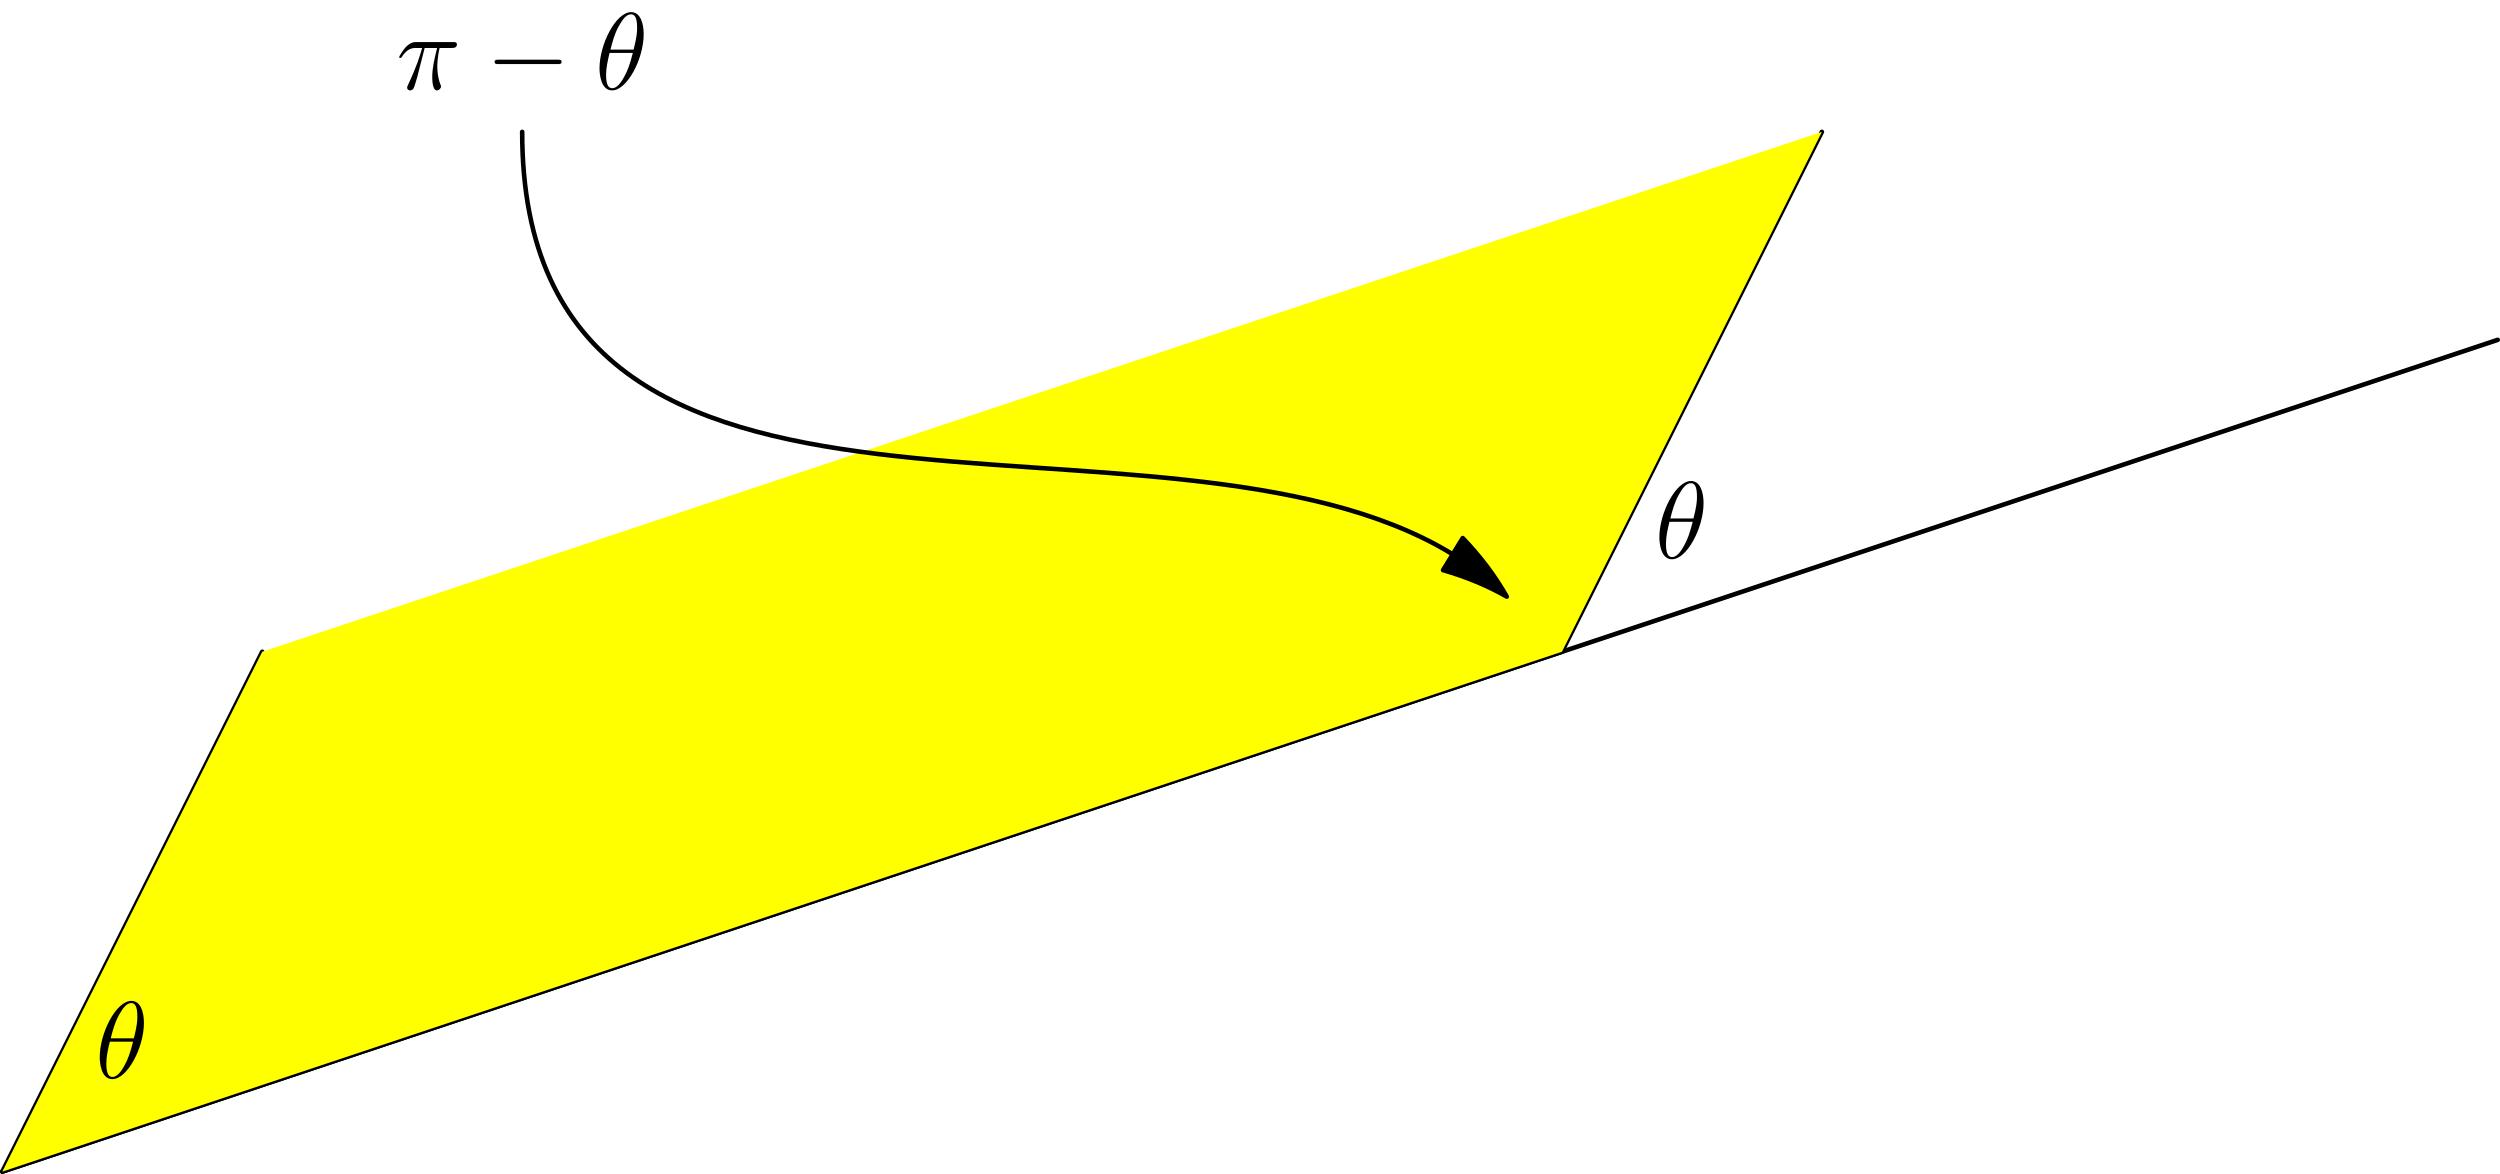
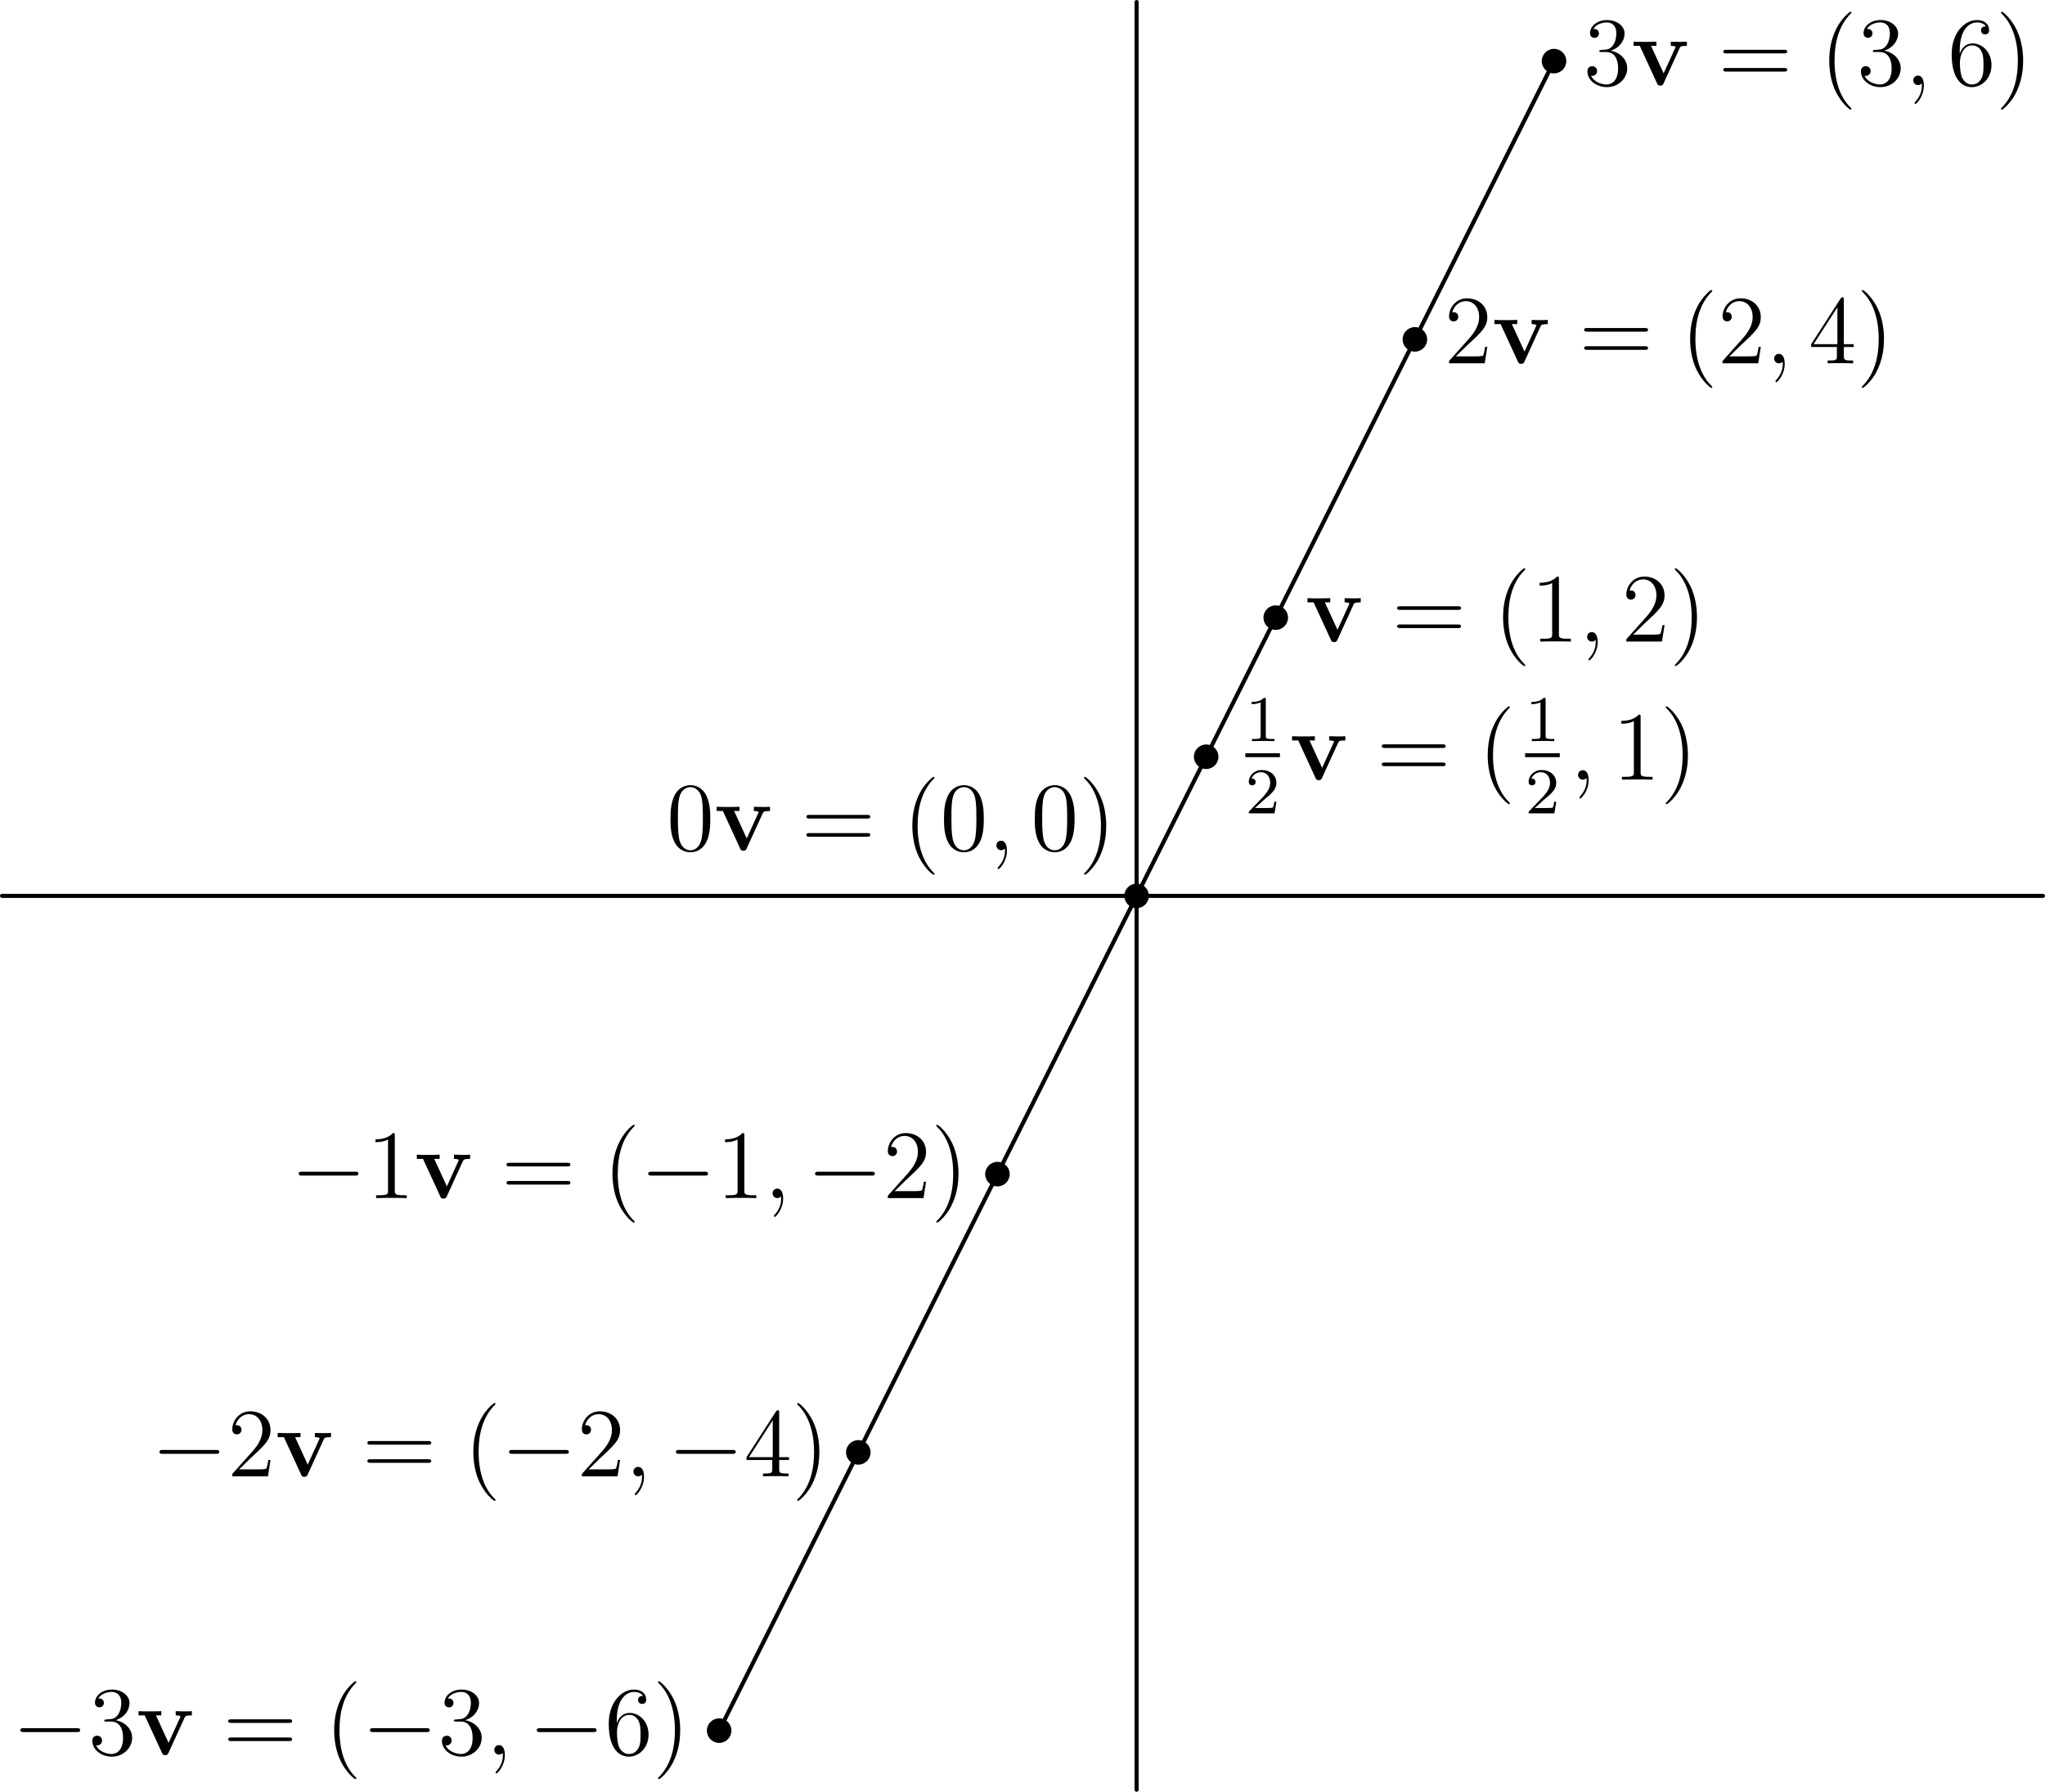
- <svg xmlns="http://www.w3.org/2000/svg" xmlns:xlink="http://www.w3.org/1999/xlink" version="1.1" width="272.626pt" height="128.017pt" viewBox="56.409 53.858 272.626 128.017">
+ <svg xmlns="http://www.w3.org/2000/svg" xmlns:xlink="http://www.w3.org/1999/xlink" version="1.1" width="250pt" height="219.07pt" viewBox="56.409 53.858 250 219.07">
  <defs>
-     <path id="g0-0" d="M7.878-2.75C8.082-2.75 8.297-2.75 8.297-2.989S8.082-3.228 7.878-3.228H1.411C1.207-3.228 .992-3.228 .992-2.989S1.207-2.75 1.411-2.75H7.878Z" />
-     <path id="g1-18" d="M5.296-6.013C5.296-7.233 4.914-8.416 3.933-8.416C2.26-8.416 .478-4.914 .478-2.283C.478-1.733 .598 .12 1.853 .12C3.479 .12 5.296-3.3 5.296-6.013ZM1.674-4.328C1.853-5.033 2.104-6.037 2.582-6.886C2.977-7.603 3.395-8.177 3.921-8.177C4.316-8.177 4.579-7.843 4.579-6.695C4.579-6.265 4.543-5.667 4.196-4.328H1.674ZM4.113-3.969C3.814-2.798 3.563-2.044 3.132-1.291C2.786-.681 2.367-.12 1.865-.12C1.494-.12 1.196-.406 1.196-1.59C1.196-2.367 1.387-3.18 1.578-3.969H4.113Z" />
-     <path id="g1-25" d="M3.096-4.507H4.447C4.125-3.168 3.921-2.295 3.921-1.339C3.921-1.172 3.921 .12 4.411 .12C4.663 .12 4.878-.108 4.878-.311C4.878-.371 4.878-.395 4.794-.574C4.471-1.399 4.471-2.427 4.471-2.511C4.471-2.582 4.471-3.431 4.722-4.507H6.061C6.217-4.507 6.611-4.507 6.611-4.89C6.611-5.153 6.384-5.153 6.169-5.153H2.236C1.961-5.153 1.554-5.153 1.004-4.567C.693-4.22 .311-3.587 .311-3.515S.371-3.419 .442-3.419C.526-3.419 .538-3.455 .598-3.527C1.219-4.507 1.841-4.507 2.14-4.507H2.821C2.558-3.61 2.26-2.57 1.279-.478C1.184-.287 1.184-.263 1.184-.191C1.184 .06 1.399 .12 1.506 .12C1.853 .12 1.949-.191 2.092-.693C2.283-1.303 2.283-1.327 2.403-1.805L3.096-4.507Z" />
+     <path id="g1-0" d="M7.878-2.75C8.082-2.75 8.297-2.75 8.297-2.989S8.082-3.228 7.878-3.228H1.411C1.207-3.228 .992-3.228 .992-2.989S1.207-2.75 1.411-2.75H7.878Z" />
+     <path id="g3-49" d="M2.503-5.077C2.503-5.292 2.487-5.3 2.271-5.3C1.945-4.981 1.522-4.79 .765-4.79V-4.527C.98-4.527 1.411-4.527 1.873-4.742V-.654C1.873-.359 1.849-.263 1.092-.263H.813V0C1.14-.024 1.825-.024 2.184-.024S3.236-.024 3.563 0V-.263H3.284C2.527-.263 2.503-.359 2.503-.654V-5.077Z" />
+     <path id="g3-50" d="M2.248-1.626C2.375-1.745 2.71-2.008 2.837-2.12C3.332-2.574 3.802-3.013 3.802-3.738C3.802-4.686 3.005-5.3 2.008-5.3C1.052-5.3 .422-4.575 .422-3.866C.422-3.475 .733-3.419 .845-3.419C1.012-3.419 1.259-3.539 1.259-3.842C1.259-4.256 .861-4.256 .765-4.256C.996-4.838 1.53-5.037 1.921-5.037C2.662-5.037 3.045-4.407 3.045-3.738C3.045-2.909 2.463-2.303 1.522-1.339L.518-.303C.422-.215 .422-.199 .422 0H3.571L3.802-1.427H3.555C3.531-1.267 3.467-.869 3.371-.717C3.324-.654 2.718-.654 2.59-.654H1.172L2.248-1.626Z" />
+     <path id="g2-59" d="M2.331 .048C2.331-.646 2.104-1.16 1.614-1.16C1.231-1.16 1.04-.849 1.04-.586S1.219 0 1.626 0C1.781 0 1.913-.048 2.02-.155C2.044-.179 2.056-.179 2.068-.179C2.092-.179 2.092-.012 2.092 .048C2.092 .442 2.02 1.219 1.327 1.997C1.196 2.14 1.196 2.164 1.196 2.188C1.196 2.248 1.255 2.307 1.315 2.307C1.411 2.307 2.331 1.423 2.331 .048Z" />
+     <path id="g4-40" d="M3.885 2.905C3.885 2.869 3.885 2.845 3.682 2.642C2.487 1.435 1.817-.538 1.817-2.977C1.817-5.296 2.379-7.293 3.766-8.703C3.885-8.811 3.885-8.835 3.885-8.871C3.885-8.942 3.826-8.966 3.778-8.966C3.622-8.966 2.642-8.106 2.056-6.934C1.447-5.727 1.172-4.447 1.172-2.977C1.172-1.913 1.339-.49 1.961 .789C2.666 2.224 3.646 3.001 3.778 3.001C3.826 3.001 3.885 2.977 3.885 2.905Z" />
+     <path id="g4-41" d="M3.371-2.977C3.371-3.885 3.252-5.368 2.582-6.755C1.877-8.189 .897-8.966 .765-8.966C.717-8.966 .658-8.942 .658-8.871C.658-8.835 .658-8.811 .861-8.608C2.056-7.4 2.726-5.428 2.726-2.989C2.726-.669 2.164 1.327 .777 2.738C.658 2.845 .658 2.869 .658 2.905C.658 2.977 .717 3.001 .765 3.001C.921 3.001 1.901 2.14 2.487 .968C3.096-.251 3.371-1.542 3.371-2.977Z" />
+     <path id="g4-48" d="M5.356-3.826C5.356-4.818 5.296-5.786 4.866-6.695C4.376-7.687 3.515-7.95 2.929-7.95C2.236-7.95 1.387-7.603 .944-6.611C.61-5.858 .49-5.117 .49-3.826C.49-2.666 .574-1.793 1.004-.944C1.47-.036 2.295 .251 2.917 .251C3.957 .251 4.555-.371 4.902-1.064C5.332-1.961 5.356-3.132 5.356-3.826ZM2.917 .012C2.534 .012 1.757-.203 1.53-1.506C1.399-2.224 1.399-3.132 1.399-3.969C1.399-4.949 1.399-5.834 1.59-6.539C1.793-7.34 2.403-7.711 2.917-7.711C3.371-7.711 4.065-7.436 4.292-6.408C4.447-5.727 4.447-4.782 4.447-3.969C4.447-3.168 4.447-2.26 4.316-1.53C4.089-.215 3.335 .012 2.917 .012Z" />
+     <path id="g4-49" d="M3.443-7.663C3.443-7.938 3.443-7.95 3.204-7.95C2.917-7.627 2.319-7.185 1.088-7.185V-6.838C1.363-6.838 1.961-6.838 2.618-7.149V-.921C2.618-.49 2.582-.347 1.53-.347H1.16V0C1.482-.024 2.642-.024 3.037-.024S4.579-.024 4.902 0V-.347H4.531C3.479-.347 3.443-.49 3.443-.921V-7.663Z" />
+     <path id="g4-50" d="M5.26-2.008H4.997C4.961-1.805 4.866-1.148 4.746-.956C4.663-.849 3.981-.849 3.622-.849H1.411C1.733-1.124 2.463-1.889 2.774-2.176C4.591-3.85 5.26-4.471 5.26-5.655C5.26-7.03 4.172-7.95 2.786-7.95S.586-6.767 .586-5.738C.586-5.129 1.112-5.129 1.148-5.129C1.399-5.129 1.71-5.308 1.71-5.691C1.71-6.025 1.482-6.253 1.148-6.253C1.04-6.253 1.016-6.253 .98-6.241C1.207-7.054 1.853-7.603 2.63-7.603C3.646-7.603 4.268-6.755 4.268-5.655C4.268-4.639 3.682-3.754 3.001-2.989L.586-.287V0H4.949L5.26-2.008Z" />
+     <path id="g4-51" d="M2.2-4.292C1.997-4.28 1.949-4.268 1.949-4.16C1.949-4.041 2.008-4.041 2.224-4.041H2.774C3.79-4.041 4.244-3.204 4.244-2.056C4.244-.49 3.431-.072 2.845-.072C2.271-.072 1.291-.347 .944-1.136C1.327-1.076 1.674-1.291 1.674-1.722C1.674-2.068 1.423-2.307 1.088-2.307C.801-2.307 .49-2.14 .49-1.686C.49-.622 1.554 .251 2.881 .251C4.304 .251 5.356-.837 5.356-2.044C5.356-3.144 4.471-4.005 3.324-4.208C4.364-4.507 5.033-5.38 5.033-6.312C5.033-7.257 4.053-7.95 2.893-7.95C1.698-7.95 .813-7.221 .813-6.348C.813-5.87 1.184-5.774 1.363-5.774C1.614-5.774 1.901-5.954 1.901-6.312C1.901-6.695 1.614-6.862 1.351-6.862C1.279-6.862 1.255-6.862 1.219-6.85C1.674-7.663 2.798-7.663 2.857-7.663C3.252-7.663 4.029-7.484 4.029-6.312C4.029-6.085 3.993-5.416 3.646-4.902C3.288-4.376 2.881-4.34 2.558-4.328L2.2-4.292Z" />
+     <path id="g4-52" d="M4.316-7.783C4.316-8.01 4.316-8.07 4.148-8.07C4.053-8.07 4.017-8.07 3.921-7.926L.323-2.343V-1.997H3.467V-.909C3.467-.466 3.443-.347 2.57-.347H2.331V0C2.606-.024 3.551-.024 3.885-.024S5.177-.024 5.452 0V-.347H5.212C4.352-.347 4.316-.466 4.316-.909V-1.997H5.523V-2.343H4.316V-7.783ZM3.527-6.85V-2.343H.622L3.527-6.85Z" />
+     <path id="g4-54" d="M1.47-4.16C1.47-7.185 2.941-7.663 3.587-7.663C4.017-7.663 4.447-7.532 4.674-7.173C4.531-7.173 4.077-7.173 4.077-6.683C4.077-6.42 4.256-6.193 4.567-6.193C4.866-6.193 5.069-6.372 5.069-6.719C5.069-7.34 4.615-7.95 3.575-7.95C2.068-7.95 .49-6.408 .49-3.778C.49-.49 1.925 .251 2.941 .251C4.244 .251 5.356-.885 5.356-2.439C5.356-4.029 4.244-5.093 3.049-5.093C1.985-5.093 1.59-4.172 1.47-3.838V-4.16ZM2.941-.072C2.188-.072 1.829-.741 1.722-.992C1.614-1.303 1.494-1.889 1.494-2.726C1.494-3.67 1.925-4.854 3.001-4.854C3.658-4.854 4.005-4.411 4.184-4.005C4.376-3.563 4.376-2.965 4.376-2.451C4.376-1.841 4.376-1.303 4.148-.849C3.85-.275 3.419-.072 2.941-.072Z" />
+     <path id="g4-61" d="M8.07-3.873C8.237-3.873 8.452-3.873 8.452-4.089C8.452-4.316 8.249-4.316 8.07-4.316H1.028C.861-4.316 .646-4.316 .646-4.101C.646-3.873 .849-3.873 1.028-3.873H8.07ZM8.07-1.65C8.237-1.65 8.452-1.65 8.452-1.865C8.452-2.092 8.249-2.092 8.07-2.092H1.028C.861-2.092 .646-2.092 .646-1.877C.646-1.65 .849-1.65 1.028-1.65H8.07Z" />
+     <path id="g0-118" d="M5.918-4.519C6.001-4.698 6.049-4.794 6.802-4.794V-5.308C6.372-5.284 6.348-5.284 5.858-5.284C5.535-5.284 5.511-5.284 4.83-5.308V-4.794C5.153-4.794 5.416-4.734 5.416-4.651C5.416-4.639 5.416-4.627 5.356-4.507L3.957-1.435L2.415-4.794H3.072V-5.308C2.798-5.284 1.961-5.284 1.638-5.284C1.291-5.284 .598-5.284 .287-5.308V-4.794H1.04L3.144-.227C3.252 0 3.276 .06 3.551 .06C3.742 .06 3.838 .036 3.945-.203L5.918-4.519Z" />
  </defs>
  <g id="page1">
-     <g transform="matrix(0.996264 0 0 0.996264 56.6594 181.625)">
-       <path d="M 28.453 -56.906L 0 0L 170.717 -56.906L 199.169 -113.811" fill="none" stroke="#000000" stroke-linecap="round" stroke-linejoin="round" stroke-miterlimit="10.037" stroke-width="0.502" />
+     <g transform="matrix(0.996264 0 0 0.996264 195.357 163.393)">
+       <path d="M 0 109.695L 0 -109.695" fill="none" stroke="#000000" stroke-linecap="round" stroke-linejoin="round" stroke-miterlimit="10.037" stroke-width="0.502" />
    </g>
-     <g transform="matrix(0.996264 0 0 0.996264 56.6594 181.625)">
-       <path d="M 0 0L 273.146 -91.049" fill="none" stroke="#000000" stroke-linecap="round" stroke-linejoin="round" stroke-miterlimit="10.037" stroke-width="0.502" />
+     <g transform="matrix(0.996264 0 0 0.996264 195.357 163.393)">
+       <path d="M -139.218 -0L 111.218 0" fill="none" stroke="#000000" stroke-linecap="round" stroke-linejoin="round" stroke-miterlimit="10.037" stroke-width="0.502" />
    </g>
-     <g transform="matrix(0.996264 0 0 0.996264 56.6594 181.625)">
-       <path d="M 28.453 -56.906L 0 0L 170.717 -56.906L 199.169 -113.811L 28.453 -56.906Z" fill="#ffff00" />
+     <g transform="matrix(0.996264 0 0 0.996264 195.357 163.393)">
+       <circle cx="17.074" cy="-34.148" fill="#000000" r="1.506" />
    </g>
-     <use x="66.808" y="171.42" xlink:href="#g1-18" />
-     <use x="236.886" y="114.727" xlink:href="#g1-18" />
-     <use x="99.625" y="63.596" xlink:href="#g1-25" />
-     <use x="109.351" y="63.596" xlink:href="#g0-0" />
-     <use x="121.307" y="63.596" xlink:href="#g1-18" />
-     <g transform="matrix(0.996264 0 0 0.996264 56.6594 181.625)">
-       <path d="M 158.765 -67.569C 126.933 -87.095 56.906 -61.895 56.906 -113.811" fill="none" stroke="#000000" stroke-linecap="round" stroke-linejoin="round" stroke-miterlimit="10.037" stroke-width="0.502" />
+     <use x="215.958" y="132.301" xlink:href="#g0-118" />
+     <use x="226.564" y="132.301" xlink:href="#g4-61" />
+     <use x="238.989" y="132.301" xlink:href="#g4-40" />
+     <use x="243.542" y="132.301" xlink:href="#g4-49" />
+     <use x="249.395" y="132.301" xlink:href="#g2-59" />
+     <use x="254.639" y="132.301" xlink:href="#g4-50" />
+     <use x="260.492" y="132.301" xlink:href="#g4-41" />
+     <g transform="matrix(0.996264 0 0 0.996264 195.357 163.393)">
+       <circle cx="34.148" cy="-68.296" fill="#000000" r="1.506" />
    </g>
-     <g transform="matrix(0.996264 0 0 0.996264 56.6594 181.625)">
-       <path d="M 164.681 -62.941C 163.36 -65.27 161.734 -67.395 159.857 -69.349L 157.705 -65.84C 160.154 -65.137 162.486 -64.186 164.681 -62.941Z" fill="#000000" />
+     <use x="232.968" y="98.281" xlink:href="#g4-50" />
+     <use x="238.821" y="98.281" xlink:href="#g0-118" />
+     <use x="249.427" y="98.281" xlink:href="#g4-61" />
+     <use x="261.853" y="98.281" xlink:href="#g4-40" />
+     <use x="266.405" y="98.281" xlink:href="#g4-50" />
+     <use x="272.258" y="98.281" xlink:href="#g2-59" />
+     <use x="277.502" y="98.281" xlink:href="#g4-52" />
+     <use x="283.355" y="98.281" xlink:href="#g4-41" />
+     <g transform="matrix(0.996264 0 0 0.996264 195.357 163.393)">
+       <circle cx="51.222" cy="-102.445" fill="#000000" r="1.506" />
    </g>
-     <g transform="matrix(0.996264 0 0 0.996264 56.6594 181.625)">
-       <path d="M 164.681 -62.941C 163.36 -65.27 161.734 -67.395 159.857 -69.349L 157.705 -65.84C 160.154 -65.137 162.486 -64.186 164.681 -62.941Z" fill="none" stroke="#000000" stroke-linecap="round" stroke-linejoin="round" stroke-miterlimit="10.037" stroke-width="0.502" />
+     <use x="249.978" y="64.26" xlink:href="#g4-51" />
+     <use x="255.831" y="64.26" xlink:href="#g0-118" />
+     <use x="266.437" y="64.26" xlink:href="#g4-61" />
+     <use x="278.863" y="64.26" xlink:href="#g4-40" />
+     <use x="283.415" y="64.26" xlink:href="#g4-51" />
+     <use x="289.268" y="64.26" xlink:href="#g2-59" />
+     <use x="294.512" y="64.26" xlink:href="#g4-54" />
+     <use x="300.365" y="64.26" xlink:href="#g4-41" />
+     <g transform="matrix(0.996264 0 0 0.996264 195.357 163.393)">
+       <circle cx="8.537" cy="-17.074" fill="#000000" r="1.506" />
+     </g>
+     <use x="208.648" y="144.476" xlink:href="#g3-49" />
+     <rect x="208.648" y="145.955" height=".478" width="4.234" />
+     <use x="208.648" y="153.306" xlink:href="#g3-50" />
+     <use x="214.078" y="149.183" xlink:href="#g0-118" />
+     <use x="224.684" y="149.183" xlink:href="#g4-61" />
+     <use x="237.109" y="149.183" xlink:href="#g4-40" />
+     <use x="242.857" y="144.476" xlink:href="#g3-49" />
+     <rect x="242.857" y="145.955" height=".478" width="4.234" />
+     <use x="242.857" y="153.306" xlink:href="#g3-50" />
+     <use x="248.287" y="149.183" xlink:href="#g2-59" />
+     <use x="253.531" y="149.183" xlink:href="#g4-49" />
+     <use x="259.384" y="149.183" xlink:href="#g4-41" />
+     <g transform="matrix(0.996264 0 0 0.996264 195.357 163.393)">
+       <circle cx="-17.074" cy="34.148" fill="#000000" r="1.506" />
+     </g>
+     <use x="91.929" y="200.343" xlink:href="#g1-0" />
+     <use x="101.228" y="200.343" xlink:href="#g4-49" />
+     <use x="107.081" y="200.343" xlink:href="#g0-118" />
+     <use x="117.687" y="200.343" xlink:href="#g4-61" />
+     <use x="130.112" y="200.343" xlink:href="#g4-40" />
+     <use x="134.665" y="200.343" xlink:href="#g1-0" />
+     <use x="143.963" y="200.343" xlink:href="#g4-49" />
+     <use x="149.816" y="200.343" xlink:href="#g2-59" />
+     <use x="155.06" y="200.343" xlink:href="#g1-0" />
+     <use x="164.359" y="200.343" xlink:href="#g4-50" />
+     <use x="170.212" y="200.343" xlink:href="#g4-41" />
+     <g transform="matrix(0.996264 0 0 0.996264 195.357 163.393)">
+       <circle cx="-34.148" cy="68.296" fill="#000000" r="1.506" />
+     </g>
+     <use x="74.919" y="234.363" xlink:href="#g1-0" />
+     <use x="84.218" y="234.363" xlink:href="#g4-50" />
+     <use x="90.071" y="234.363" xlink:href="#g0-118" />
+     <use x="100.677" y="234.363" xlink:href="#g4-61" />
+     <use x="113.102" y="234.363" xlink:href="#g4-40" />
+     <use x="117.654" y="234.363" xlink:href="#g1-0" />
+     <use x="126.953" y="234.363" xlink:href="#g4-50" />
+     <use x="132.806" y="234.363" xlink:href="#g2-59" />
+     <use x="138.05" y="234.363" xlink:href="#g1-0" />
+     <use x="147.349" y="234.363" xlink:href="#g4-52" />
+     <use x="153.202" y="234.363" xlink:href="#g4-41" />
+     <g transform="matrix(0.996264 0 0 0.996264 195.357 163.393)">
+       <circle cx="-51.222" cy="102.445" fill="#000000" r="1.506" />
+     </g>
+     <use x="57.909" y="268.384" xlink:href="#g1-0" />
+     <use x="67.207" y="268.384" xlink:href="#g4-51" />
+     <use x="73.06" y="268.384" xlink:href="#g0-118" />
+     <use x="83.666" y="268.384" xlink:href="#g4-61" />
+     <use x="96.092" y="268.384" xlink:href="#g4-40" />
+     <use x="100.644" y="268.384" xlink:href="#g1-0" />
+     <use x="109.943" y="268.384" xlink:href="#g4-51" />
+     <use x="115.796" y="268.384" xlink:href="#g2-59" />
+     <use x="121.04" y="268.384" xlink:href="#g1-0" />
+     <use x="130.338" y="268.384" xlink:href="#g4-54" />
+     <use x="136.191" y="268.384" xlink:href="#g4-41" />
+     <g transform="matrix(0.996264 0 0 0.996264 195.357 163.393)">
+       <circle cx="0" cy="-0" fill="#000000" r="1.506" />
+     </g>
+     <use x="137.886" y="157.808" xlink:href="#g4-48" />
+     <use x="143.739" y="157.808" xlink:href="#g0-118" />
+     <use x="154.345" y="157.808" xlink:href="#g4-61" />
+     <use x="166.77" y="157.808" xlink:href="#g4-40" />
+     <use x="171.322" y="157.808" xlink:href="#g4-48" />
+     <use x="177.175" y="157.808" xlink:href="#g2-59" />
+     <use x="182.42" y="157.808" xlink:href="#g4-48" />
+     <use x="188.273" y="157.808" xlink:href="#g4-41" />
+     <g transform="matrix(0.996264 0 0 0.996264 195.357 163.393)">
+       <path d="M -51.222 102.445L 51.222 -102.445" fill="none" stroke="#000000" stroke-linecap="round" stroke-linejoin="round" stroke-miterlimit="10.037" stroke-width="0.502" />
    </g>
  </g>
</svg>
